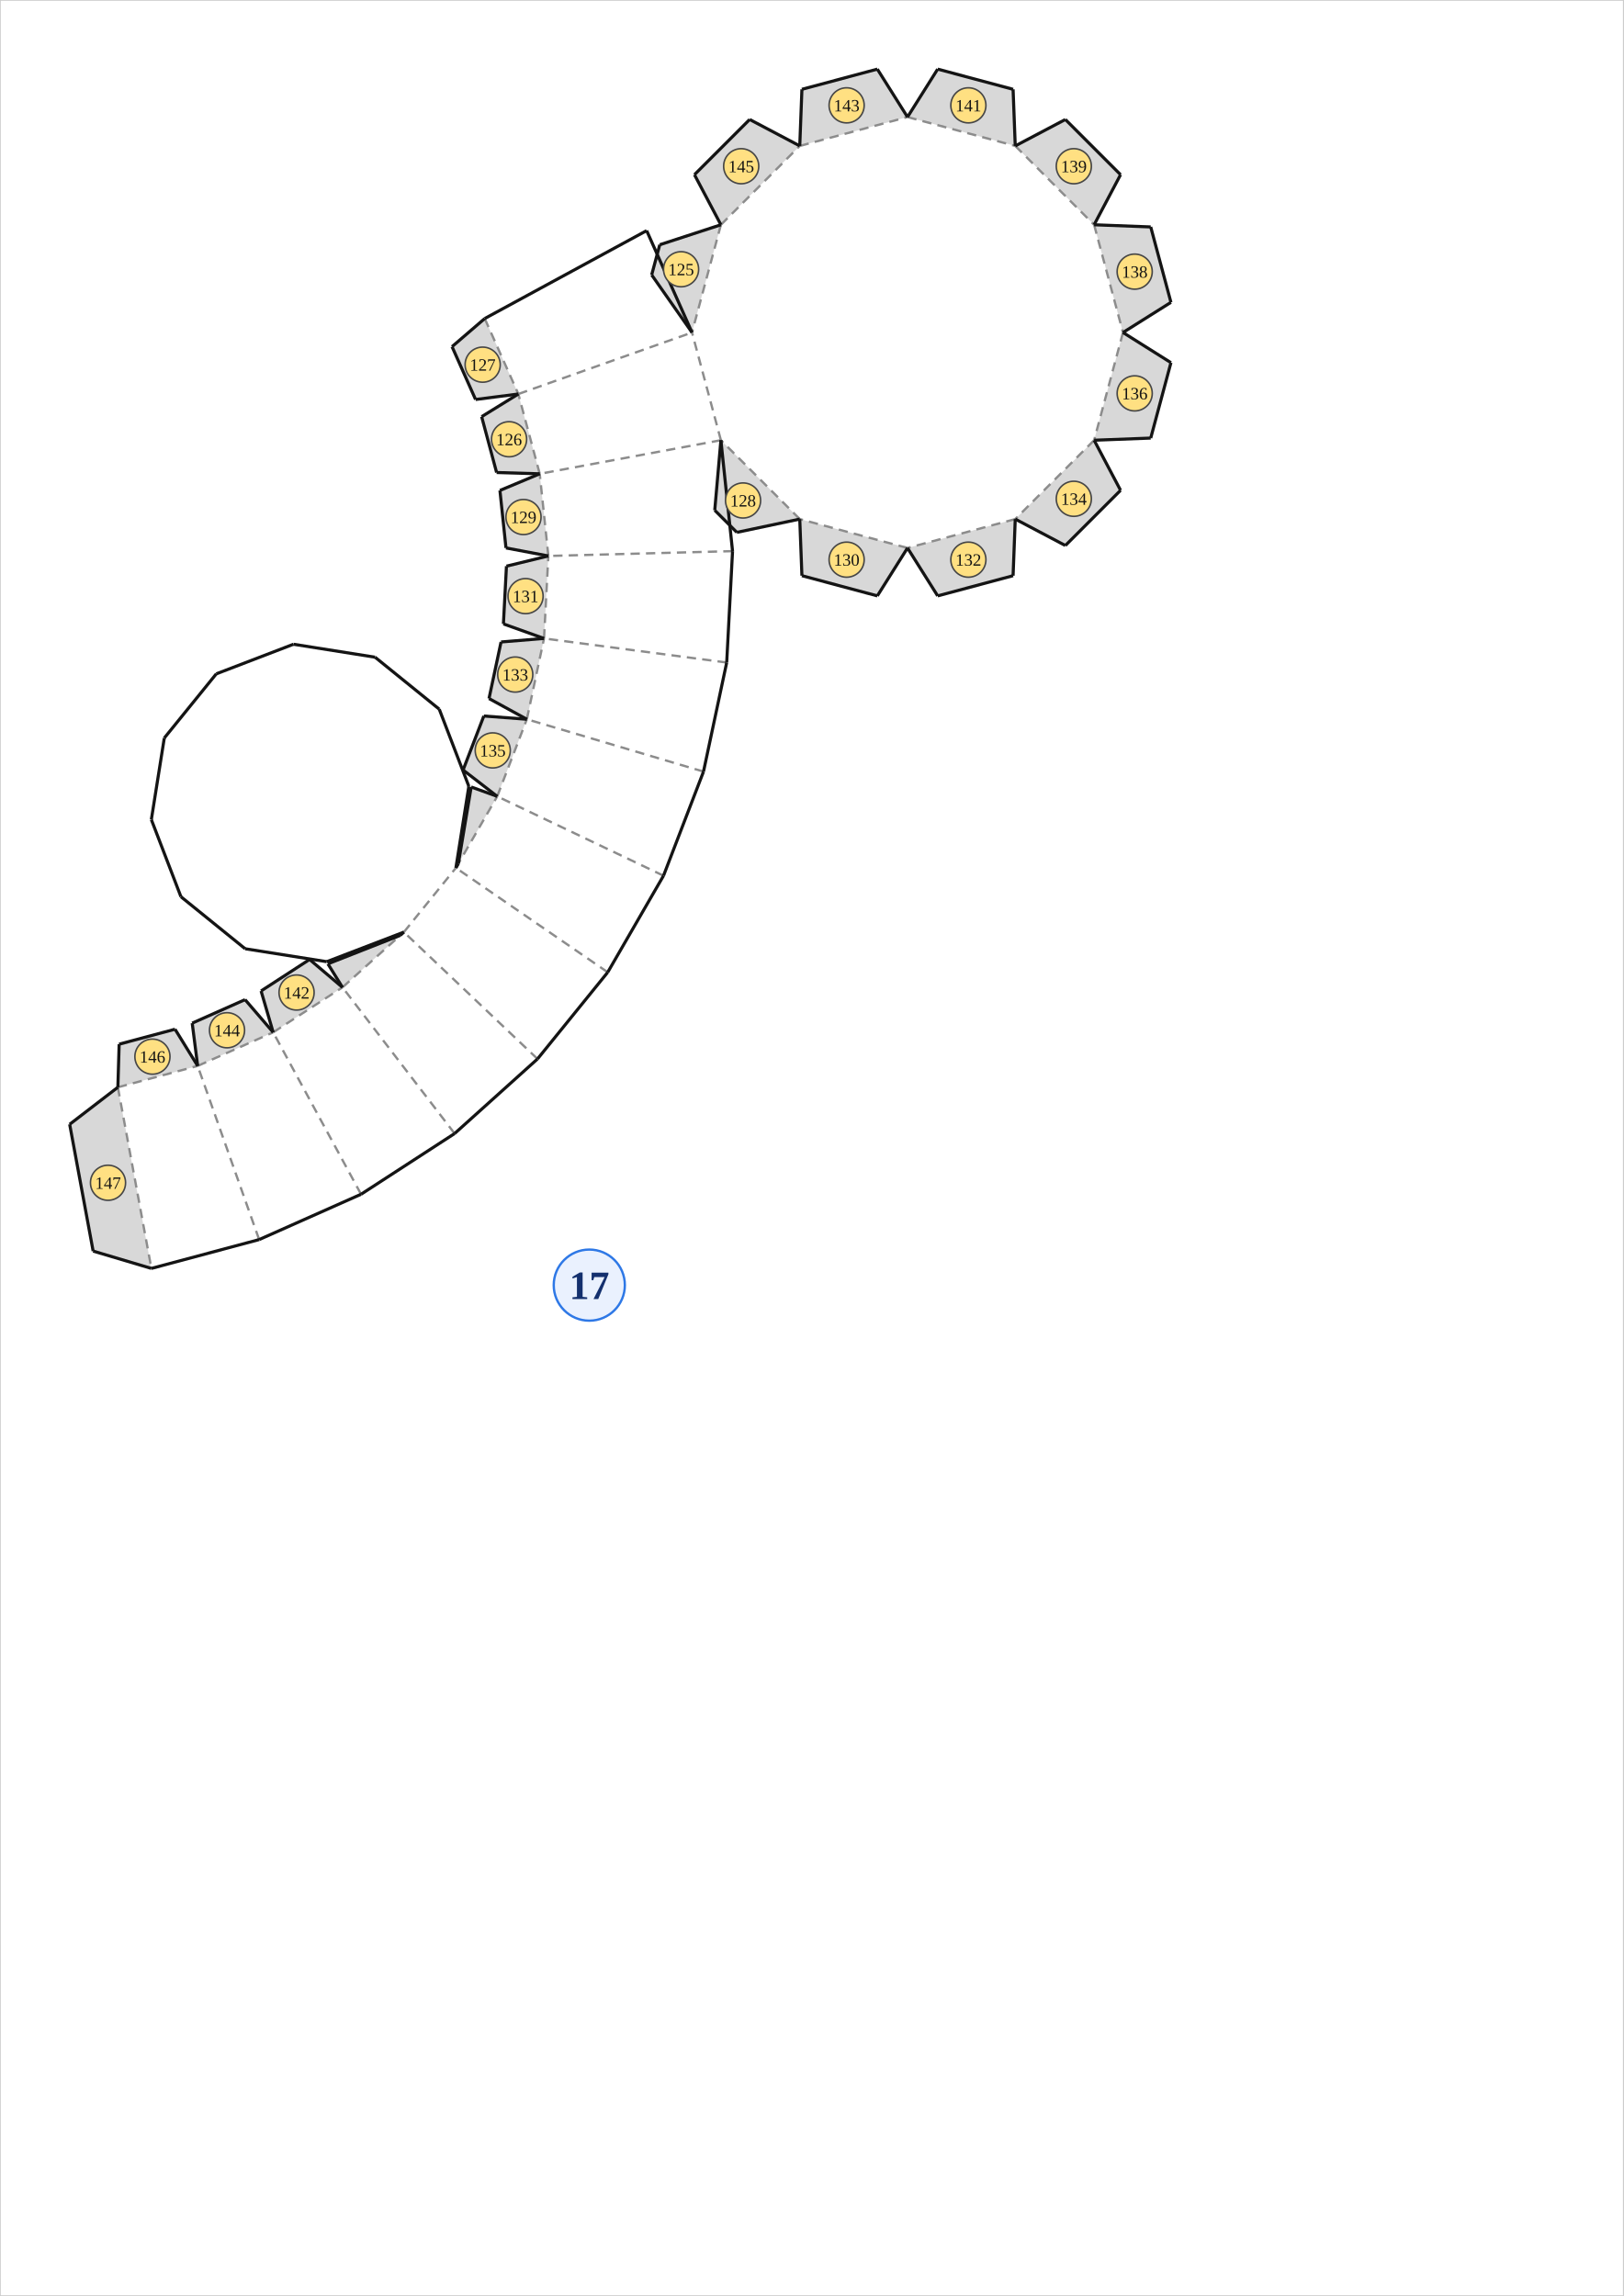
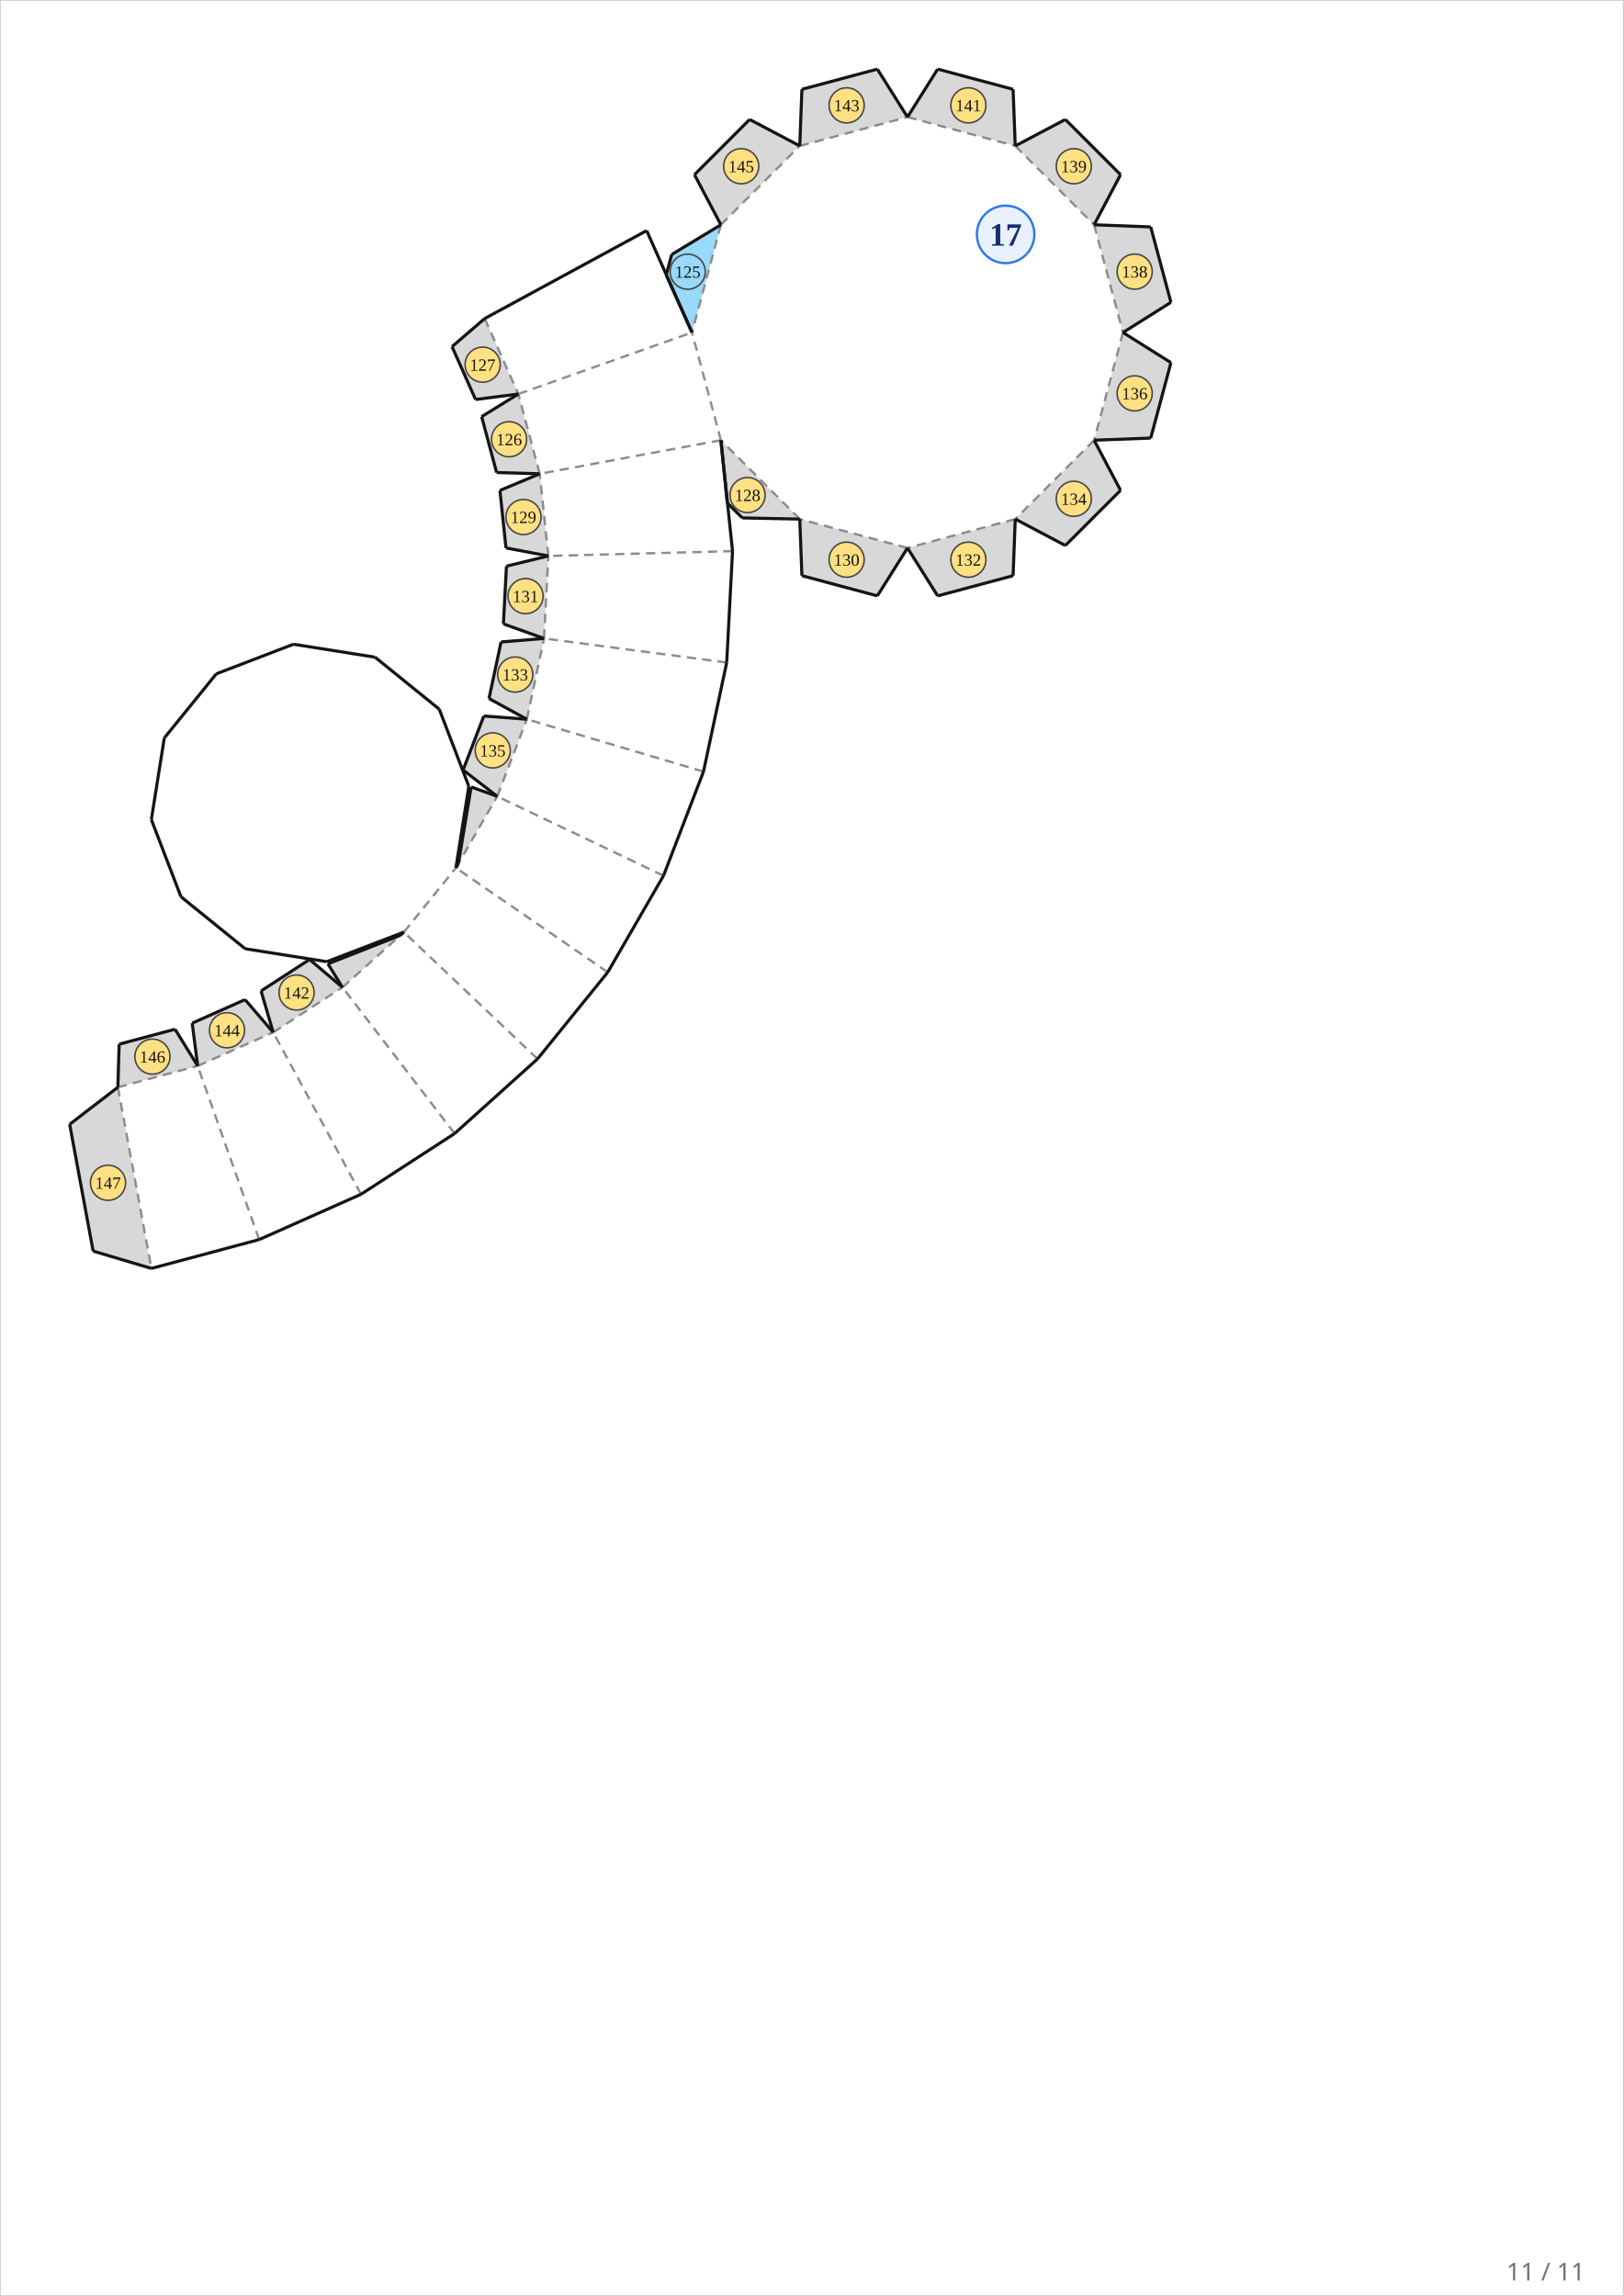
<svg xmlns="http://www.w3.org/2000/svg" width="210.00mm" height="297.00mm" viewBox="0 0 210.00 297.00">
  <rect x="0" y="0" width="210.00" height="297.00" fill="#ffffff" stroke="#cccccc" stroke-width="0.2" />
-   <polygon points="89.502,43.011 84.283,35.561 85.328,31.659 93.236,29.076" fill="rgb(216,216,216)" />
+   <polygon points="89.502,43.011 86.164,35.566 86.872,32.924 93.236,29.076" fill="rgb(216,216,216)" />
  <polygon points="67.039,50.966 62.293,53.897 64.229,61.122 69.804,61.288" fill="rgb(216,216,216)" />
  <polygon points="67.039,50.966 61.506,51.675 58.463,44.841 62.692,41.204" fill="rgb(216,216,216)" />
-   <polygon points="93.236,56.945 92.441,66.007 95.297,68.863 103.436,67.146" fill="rgb(216,216,216)" />
+   <polygon points="93.236,56.945 94.067,65.061 96.001,66.996 103.436,67.146" fill="rgb(216,216,216)" />
  <polygon points="69.804,61.288 64.658,63.44 65.44,70.879 70.921,71.915" fill="rgb(216,216,216)" />
  <polygon points="103.436,67.146 103.715,74.468 113.469,77.081 117.371,70.88" fill="rgb(216,216,216)" />
  <polygon points="70.921,71.915 65.501,73.236 65.109,80.706 70.361,82.587" fill="rgb(216,216,216)" />
  <polygon points="117.371,70.88 121.273,77.081 131.027,74.468 131.306,67.146" fill="rgb(216,216,216)" />
  <polygon points="70.361,82.587 64.802,83.043 63.246,90.36 68.138,93.039" fill="rgb(216,216,216)" />
  <polygon points="131.306,67.146 137.786,70.566 144.926,63.425 141.507,56.945" fill="rgb(216,216,216)" />
  <polygon points="68.138,93.039 62.576,92.62 59.894,99.603 64.308,103.015" fill="rgb(216,216,216)" />
  <polygon points="141.507,56.945 148.828,56.667 151.442,46.912 145.24,43.011" fill="rgb(216,216,216)" />
  <polygon points="64.308,103.015 60.94,101.801 59.28,111.72 58.963,112.268" fill="rgb(216,216,216)" />
  <polygon points="145.24,43.011 151.442,39.109 148.828,29.355 141.507,29.076" fill="rgb(216,216,216)" />
  <polygon points="141.507,29.076 144.926,22.596 137.786,15.456 131.306,18.875" fill="rgb(216,216,216)" />
  <polygon points="52.236,120.572 51.766,120.995 42.408,124.678 44.294,127.72" fill="rgb(216,216,216)" />
  <polygon points="131.306,18.875 131.027,11.554 121.273,8.94 117.371,15.141" fill="rgb(216,216,216)" />
  <polygon points="44.294,127.72 40.04,124.111 33.766,128.184 35.33,133.538" fill="rgb(216,216,216)" />
  <polygon points="117.371,15.141 113.469,8.94 103.715,11.553 103.436,18.875" fill="rgb(216,216,216)" />
  <polygon points="35.33,133.538 31.694,129.308 24.859,132.349 25.567,137.882" fill="rgb(216,216,216)" />
  <polygon points="103.436,18.875 96.957,15.455 89.816,22.596 93.236,29.076" fill="rgb(216,216,216)" />
  <polygon points="25.567,137.882 22.637,133.135 15.411,135.069 15.244,140.644" fill="rgb(216,216,216)" />
  <polygon points="19.579,164.077 12.045,161.835 9.011,145.433 15.244,140.644" fill="rgb(216,216,216)" />
+   <polygon points="89.502,43.011 86.164,35.566 86.872,32.924 93.236,29.076" fill="#99d9fa" />
  <line x1="67.039" y1="50.966" x2="89.502" y2="43.011" stroke="#8c8c8c" stroke-width="0.3" stroke-dasharray="1.2,0.8" />
  <line x1="93.236" y1="56.945" x2="89.502" y2="43.011" stroke="#8c8c8c" stroke-width="0.3" stroke-dasharray="1.2,0.8" />
  <line x1="93.236" y1="56.945" x2="69.805" y2="61.288" stroke="#8c8c8c" stroke-width="0.3" stroke-dasharray="1.2,0.8" />
  <line x1="94.743" y1="71.293" x2="70.921" y2="71.915" stroke="#8c8c8c" stroke-width="0.3" stroke-dasharray="1.2,0.8" />
  <line x1="93.987" y1="85.699" x2="70.361" y2="82.587" stroke="#8c8c8c" stroke-width="0.3" stroke-dasharray="1.2,0.8" />
  <line x1="90.987" y1="99.81" x2="68.138" y2="93.039" stroke="#8c8c8c" stroke-width="0.3" stroke-dasharray="1.2,0.8" />
  <line x1="85.815" y1="113.277" x2="64.308" y2="103.015" stroke="#8c8c8c" stroke-width="0.3" stroke-dasharray="1.2,0.8" />
  <line x1="78.6" y1="125.769" x2="58.963" y2="112.268" stroke="#8c8c8c" stroke-width="0.3" stroke-dasharray="1.2,0.8" />
  <line x1="52.236" y1="120.572" x2="58.963" y2="112.268" stroke="#8c8c8c" stroke-width="0.3" stroke-dasharray="1.2,0.8" />
  <line x1="69.519" y1="136.979" x2="52.236" y2="120.572" stroke="#8c8c8c" stroke-width="0.3" stroke-dasharray="1.2,0.8" />
  <line x1="58.796" y1="146.63" x2="44.294" y2="127.72" stroke="#8c8c8c" stroke-width="0.3" stroke-dasharray="1.2,0.8" />
  <line x1="46.695" y1="154.483" x2="35.33" y2="133.538" stroke="#8c8c8c" stroke-width="0.3" stroke-dasharray="1.2,0.8" />
  <line x1="33.515" y1="160.347" x2="25.567" y2="137.882" stroke="#8c8c8c" stroke-width="0.3" stroke-dasharray="1.2,0.8" />
  <line x1="93.236" y1="29.076" x2="89.502" y2="43.011" stroke="#8c8c8c" stroke-width="0.3" stroke-dasharray="1.2,0.8" />
  <line x1="69.804" y1="61.288" x2="67.039" y2="50.966" stroke="#8c8c8c" stroke-width="0.3" stroke-dasharray="1.2,0.8" />
  <line x1="62.692" y1="41.204" x2="67.039" y2="50.966" stroke="#8c8c8c" stroke-width="0.3" stroke-dasharray="1.2,0.8" />
  <line x1="103.436" y1="67.146" x2="93.236" y2="56.945" stroke="#8c8c8c" stroke-width="0.3" stroke-dasharray="1.2,0.8" />
  <line x1="70.921" y1="71.915" x2="69.804" y2="61.288" stroke="#8c8c8c" stroke-width="0.3" stroke-dasharray="1.2,0.8" />
  <line x1="117.371" y1="70.88" x2="103.436" y2="67.146" stroke="#8c8c8c" stroke-width="0.3" stroke-dasharray="1.2,0.8" />
  <line x1="70.361" y1="82.587" x2="70.921" y2="71.915" stroke="#8c8c8c" stroke-width="0.3" stroke-dasharray="1.2,0.8" />
  <line x1="131.306" y1="67.146" x2="117.371" y2="70.88" stroke="#8c8c8c" stroke-width="0.3" stroke-dasharray="1.2,0.8" />
  <line x1="68.138" y1="93.039" x2="70.361" y2="82.587" stroke="#8c8c8c" stroke-width="0.3" stroke-dasharray="1.2,0.8" />
  <line x1="141.507" y1="56.945" x2="131.306" y2="67.146" stroke="#8c8c8c" stroke-width="0.3" stroke-dasharray="1.2,0.8" />
  <line x1="64.308" y1="103.015" x2="68.138" y2="93.039" stroke="#8c8c8c" stroke-width="0.3" stroke-dasharray="1.2,0.8" />
  <line x1="145.24" y1="43.011" x2="141.507" y2="56.945" stroke="#8c8c8c" stroke-width="0.3" stroke-dasharray="1.2,0.8" />
  <line x1="58.963" y1="112.268" x2="64.308" y2="103.015" stroke="#8c8c8c" stroke-width="0.3" stroke-dasharray="1.2,0.8" />
  <line x1="141.507" y1="29.076" x2="145.24" y2="43.011" stroke="#8c8c8c" stroke-width="0.3" stroke-dasharray="1.2,0.8" />
  <line x1="131.306" y1="18.875" x2="141.507" y2="29.076" stroke="#8c8c8c" stroke-width="0.3" stroke-dasharray="1.2,0.8" />
  <line x1="44.294" y1="127.72" x2="52.236" y2="120.572" stroke="#8c8c8c" stroke-width="0.3" stroke-dasharray="1.2,0.8" />
  <line x1="117.371" y1="15.141" x2="131.306" y2="18.875" stroke="#8c8c8c" stroke-width="0.3" stroke-dasharray="1.2,0.8" />
  <line x1="35.33" y1="133.538" x2="44.294" y2="127.72" stroke="#8c8c8c" stroke-width="0.3" stroke-dasharray="1.2,0.8" />
  <line x1="103.436" y1="18.875" x2="117.371" y2="15.141" stroke="#8c8c8c" stroke-width="0.3" stroke-dasharray="1.2,0.8" />
  <line x1="25.567" y1="137.882" x2="35.33" y2="133.538" stroke="#8c8c8c" stroke-width="0.3" stroke-dasharray="1.2,0.8" />
  <line x1="93.236" y1="29.076" x2="103.436" y2="18.875" stroke="#8c8c8c" stroke-width="0.3" stroke-dasharray="1.2,0.8" />
  <line x1="15.244" y1="140.644" x2="25.567" y2="137.882" stroke="#8c8c8c" stroke-width="0.3" stroke-dasharray="1.2,0.8" />
  <line x1="15.244" y1="140.644" x2="19.579" y2="164.077" stroke="#8c8c8c" stroke-width="0.3" stroke-dasharray="1.2,0.8" />
  <line x1="83.634" y1="29.832" x2="89.502" y2="43.011" stroke="#141414" stroke-width="0.4" />
  <line x1="21.248" y1="95.468" x2="27.974" y2="87.165" stroke="#141414" stroke-width="0.4" />
  <line x1="19.574" y1="106.022" x2="21.248" y2="95.468" stroke="#141414" stroke-width="0.4" />
  <line x1="93.236" y1="56.945" x2="94.743" y2="71.293" stroke="#141414" stroke-width="0.4" />
  <line x1="27.974" y1="87.165" x2="37.952" y2="83.337" stroke="#141414" stroke-width="0.4" />
  <line x1="94.743" y1="71.293" x2="93.987" y2="85.699" stroke="#141414" stroke-width="0.4" />
  <line x1="37.952" y1="83.337" x2="48.506" y2="85.011" stroke="#141414" stroke-width="0.4" />
  <line x1="93.987" y1="85.699" x2="90.987" y2="99.81" stroke="#141414" stroke-width="0.4" />
  <line x1="48.506" y1="85.011" x2="56.809" y2="91.737" stroke="#141414" stroke-width="0.4" />
  <line x1="90.987" y1="99.81" x2="85.815" y2="113.277" stroke="#141414" stroke-width="0.4" />
  <line x1="56.809" y1="91.737" x2="60.637" y2="101.714" stroke="#141414" stroke-width="0.4" />
  <line x1="85.815" y1="113.277" x2="78.6" y2="125.769" stroke="#141414" stroke-width="0.4" />
  <line x1="60.637" y1="101.714" x2="58.963" y2="112.268" stroke="#141414" stroke-width="0.4" />
  <line x1="78.6" y1="125.769" x2="69.519" y2="136.979" stroke="#141414" stroke-width="0.4" />
  <line x1="69.519" y1="136.979" x2="58.796" y2="146.63" stroke="#141414" stroke-width="0.4" />
  <line x1="52.236" y1="120.572" x2="42.26" y2="124.399" stroke="#141414" stroke-width="0.4" />
  <line x1="58.796" y1="146.63" x2="46.695" y2="154.483" stroke="#141414" stroke-width="0.4" />
  <line x1="42.26" y1="124.399" x2="31.705" y2="122.726" stroke="#141414" stroke-width="0.4" />
  <line x1="46.695" y1="154.483" x2="33.515" y2="160.347" stroke="#141414" stroke-width="0.4" />
  <line x1="31.705" y1="122.726" x2="23.402" y2="115.999" stroke="#141414" stroke-width="0.4" />
  <line x1="33.515" y1="160.347" x2="19.579" y2="164.077" stroke="#141414" stroke-width="0.4" />
  <line x1="23.402" y1="115.999" x2="19.574" y2="106.022" stroke="#141414" stroke-width="0.4" />
  <line x1="62.692" y1="41.203" x2="83.634" y2="29.832" stroke="#141414" stroke-width="0.4" />
-   <line x1="89.502" y1="43.011" x2="84.283" y2="35.561" stroke="#141414" stroke-width="0.4" />
-   <line x1="84.283" y1="35.561" x2="85.328" y2="31.659" stroke="#141414" stroke-width="0.4" />
-   <line x1="85.328" y1="31.659" x2="93.236" y2="29.076" stroke="#141414" stroke-width="0.4" />
+   <line x1="89.502" y1="43.011" x2="86.164" y2="35.566" stroke="#141414" stroke-width="0.4" />
+   <line x1="86.164" y1="35.566" x2="86.872" y2="32.924" stroke="#141414" stroke-width="0.4" />
+   <line x1="86.872" y1="32.924" x2="93.236" y2="29.076" stroke="#141414" stroke-width="0.4" />
  <line x1="67.039" y1="50.966" x2="62.293" y2="53.897" stroke="#141414" stroke-width="0.4" />
  <line x1="62.293" y1="53.897" x2="64.229" y2="61.122" stroke="#141414" stroke-width="0.4" />
  <line x1="64.229" y1="61.122" x2="69.804" y2="61.288" stroke="#141414" stroke-width="0.4" />
  <line x1="67.039" y1="50.966" x2="61.506" y2="51.675" stroke="#141414" stroke-width="0.4" />
  <line x1="61.506" y1="51.675" x2="58.463" y2="44.841" stroke="#141414" stroke-width="0.4" />
  <line x1="58.463" y1="44.841" x2="62.692" y2="41.204" stroke="#141414" stroke-width="0.4" />
-   <line x1="93.236" y1="56.945" x2="92.441" y2="66.007" stroke="#141414" stroke-width="0.4" />
-   <line x1="92.441" y1="66.007" x2="95.297" y2="68.863" stroke="#141414" stroke-width="0.4" />
-   <line x1="95.297" y1="68.863" x2="103.436" y2="67.146" stroke="#141414" stroke-width="0.4" />
+   <line x1="93.236" y1="56.945" x2="94.067" y2="65.061" stroke="#141414" stroke-width="0.4" />
+   <line x1="94.067" y1="65.061" x2="96.001" y2="66.996" stroke="#141414" stroke-width="0.4" />
+   <line x1="96.001" y1="66.996" x2="103.436" y2="67.146" stroke="#141414" stroke-width="0.4" />
  <line x1="69.804" y1="61.288" x2="64.658" y2="63.44" stroke="#141414" stroke-width="0.4" />
  <line x1="64.658" y1="63.44" x2="65.44" y2="70.879" stroke="#141414" stroke-width="0.4" />
  <line x1="65.44" y1="70.879" x2="70.921" y2="71.915" stroke="#141414" stroke-width="0.4" />
  <line x1="103.436" y1="67.146" x2="103.715" y2="74.468" stroke="#141414" stroke-width="0.4" />
  <line x1="103.715" y1="74.468" x2="113.469" y2="77.081" stroke="#141414" stroke-width="0.4" />
  <line x1="113.469" y1="77.081" x2="117.371" y2="70.88" stroke="#141414" stroke-width="0.4" />
  <line x1="70.921" y1="71.915" x2="65.501" y2="73.236" stroke="#141414" stroke-width="0.4" />
  <line x1="65.501" y1="73.236" x2="65.109" y2="80.706" stroke="#141414" stroke-width="0.4" />
  <line x1="65.109" y1="80.706" x2="70.361" y2="82.587" stroke="#141414" stroke-width="0.4" />
  <line x1="117.371" y1="70.88" x2="121.273" y2="77.081" stroke="#141414" stroke-width="0.4" />
  <line x1="121.273" y1="77.081" x2="131.027" y2="74.468" stroke="#141414" stroke-width="0.4" />
  <line x1="131.027" y1="74.468" x2="131.306" y2="67.146" stroke="#141414" stroke-width="0.4" />
  <line x1="70.361" y1="82.587" x2="64.802" y2="83.043" stroke="#141414" stroke-width="0.4" />
  <line x1="64.802" y1="83.043" x2="63.246" y2="90.36" stroke="#141414" stroke-width="0.4" />
  <line x1="63.246" y1="90.36" x2="68.138" y2="93.039" stroke="#141414" stroke-width="0.4" />
  <line x1="131.306" y1="67.146" x2="137.786" y2="70.566" stroke="#141414" stroke-width="0.4" />
  <line x1="137.786" y1="70.566" x2="144.926" y2="63.425" stroke="#141414" stroke-width="0.4" />
  <line x1="144.926" y1="63.425" x2="141.507" y2="56.945" stroke="#141414" stroke-width="0.4" />
  <line x1="68.138" y1="93.039" x2="62.576" y2="92.62" stroke="#141414" stroke-width="0.4" />
  <line x1="62.576" y1="92.62" x2="59.894" y2="99.603" stroke="#141414" stroke-width="0.4" />
  <line x1="59.894" y1="99.603" x2="64.308" y2="103.015" stroke="#141414" stroke-width="0.4" />
  <line x1="141.507" y1="56.945" x2="148.828" y2="56.667" stroke="#141414" stroke-width="0.4" />
  <line x1="148.828" y1="56.667" x2="151.442" y2="46.912" stroke="#141414" stroke-width="0.4" />
  <line x1="151.442" y1="46.912" x2="145.24" y2="43.011" stroke="#141414" stroke-width="0.4" />
  <line x1="64.308" y1="103.015" x2="60.94" y2="101.801" stroke="#141414" stroke-width="0.4" />
  <line x1="60.94" y1="101.801" x2="59.28" y2="111.72" stroke="#141414" stroke-width="0.4" />
  <line x1="59.28" y1="111.72" x2="58.963" y2="112.268" stroke="#141414" stroke-width="0.4" />
  <line x1="145.24" y1="43.011" x2="151.442" y2="39.109" stroke="#141414" stroke-width="0.4" />
  <line x1="151.442" y1="39.109" x2="148.828" y2="29.355" stroke="#141414" stroke-width="0.4" />
  <line x1="148.828" y1="29.355" x2="141.507" y2="29.076" stroke="#141414" stroke-width="0.4" />
  <line x1="141.507" y1="29.076" x2="144.926" y2="22.596" stroke="#141414" stroke-width="0.4" />
  <line x1="144.926" y1="22.596" x2="137.786" y2="15.456" stroke="#141414" stroke-width="0.4" />
  <line x1="137.786" y1="15.456" x2="131.306" y2="18.875" stroke="#141414" stroke-width="0.4" />
  <line x1="52.236" y1="120.572" x2="51.766" y2="120.995" stroke="#141414" stroke-width="0.4" />
  <line x1="51.766" y1="120.995" x2="42.408" y2="124.678" stroke="#141414" stroke-width="0.4" />
  <line x1="42.408" y1="124.678" x2="44.294" y2="127.72" stroke="#141414" stroke-width="0.4" />
  <line x1="131.306" y1="18.875" x2="131.027" y2="11.554" stroke="#141414" stroke-width="0.4" />
  <line x1="131.027" y1="11.554" x2="121.273" y2="8.94" stroke="#141414" stroke-width="0.4" />
  <line x1="121.273" y1="8.94" x2="117.371" y2="15.141" stroke="#141414" stroke-width="0.4" />
  <line x1="44.294" y1="127.72" x2="40.04" y2="124.111" stroke="#141414" stroke-width="0.4" />
  <line x1="40.04" y1="124.111" x2="33.766" y2="128.184" stroke="#141414" stroke-width="0.4" />
  <line x1="33.766" y1="128.184" x2="35.33" y2="133.538" stroke="#141414" stroke-width="0.4" />
  <line x1="117.371" y1="15.141" x2="113.469" y2="8.94" stroke="#141414" stroke-width="0.4" />
  <line x1="113.469" y1="8.94" x2="103.715" y2="11.553" stroke="#141414" stroke-width="0.4" />
  <line x1="103.715" y1="11.553" x2="103.436" y2="18.875" stroke="#141414" stroke-width="0.4" />
  <line x1="35.33" y1="133.538" x2="31.694" y2="129.308" stroke="#141414" stroke-width="0.4" />
  <line x1="31.694" y1="129.308" x2="24.859" y2="132.349" stroke="#141414" stroke-width="0.4" />
  <line x1="24.859" y1="132.349" x2="25.567" y2="137.882" stroke="#141414" stroke-width="0.4" />
  <line x1="103.436" y1="18.875" x2="96.957" y2="15.455" stroke="#141414" stroke-width="0.4" />
  <line x1="96.957" y1="15.455" x2="89.816" y2="22.596" stroke="#141414" stroke-width="0.4" />
  <line x1="89.816" y1="22.596" x2="93.236" y2="29.076" stroke="#141414" stroke-width="0.4" />
  <line x1="25.567" y1="137.882" x2="22.637" y2="133.135" stroke="#141414" stroke-width="0.4" />
  <line x1="22.637" y1="133.135" x2="15.411" y2="135.069" stroke="#141414" stroke-width="0.4" />
  <line x1="15.411" y1="135.069" x2="15.244" y2="140.644" stroke="#141414" stroke-width="0.4" />
  <line x1="19.579" y1="164.077" x2="12.045" y2="161.835" stroke="#141414" stroke-width="0.4" />
  <line x1="12.045" y1="161.835" x2="9.011" y2="145.433" stroke="#141414" stroke-width="0.4" />
  <line x1="9.011" y1="145.433" x2="15.244" y2="140.644" stroke="#141414" stroke-width="0.4" />
-   <circle cx="88.087" cy="34.827" r="2.27" fill="#ffe082" stroke="#464646" stroke-width="0.2" />
-   <text x="88.087" y="35.61" font-size="2.23" text-anchor="middle" fill="#141414">125</text>
+   <circle cx="88.943" cy="35.144" r="2.27" fill="#99d9fa" stroke="#464646" stroke-width="0.2" />
+   <text x="88.943" y="35.92" font-size="2.22" text-anchor="middle" fill="#141414">125</text>
  <circle cx="65.841" cy="56.818" r="2.27" fill="#ffe082" stroke="#464646" stroke-width="0.2" />
-   <text x="65.841" y="57.60" font-size="2.23" text-anchor="middle" fill="#141414">126</text>
+   <text x="65.841" y="57.60" font-size="2.22" text-anchor="middle" fill="#141414">126</text>
  <circle cx="62.425" cy="47.171" r="2.27" fill="#ffe082" stroke="#464646" stroke-width="0.2" />
-   <text x="62.425" y="47.95" font-size="2.23" text-anchor="middle" fill="#141414">127</text>
-   <circle cx="96.102" cy="64.74" r="2.27" fill="#ffe082" stroke="#464646" stroke-width="0.2" />
-   <text x="96.102" y="65.52" font-size="2.23" text-anchor="middle" fill="#141414">128</text>
+   <text x="62.425" y="47.95" font-size="2.22" text-anchor="middle" fill="#141414">127</text>
+   <circle cx="96.685" cy="64.037" r="2.27" fill="#ffe082" stroke="#464646" stroke-width="0.2" />
+   <text x="96.685" y="64.81" font-size="2.22" text-anchor="middle" fill="#141414">128</text>
  <circle cx="67.706" cy="66.881" r="2.27" fill="#ffe082" stroke="#464646" stroke-width="0.2" />
-   <text x="67.706" y="67.66" font-size="2.23" text-anchor="middle" fill="#141414">129</text>
+   <text x="67.706" y="67.66" font-size="2.22" text-anchor="middle" fill="#141414">129</text>
  <circle cx="109.498" cy="72.394" r="2.27" fill="#ffe082" stroke="#464646" stroke-width="0.2" />
-   <text x="109.498" y="73.17" font-size="2.23" text-anchor="middle" fill="#141414">130</text>
+   <text x="109.498" y="73.17" font-size="2.22" text-anchor="middle" fill="#141414">130</text>
  <circle cx="67.973" cy="77.111" r="2.27" fill="#ffe082" stroke="#464646" stroke-width="0.2" />
-   <text x="67.973" y="77.89" font-size="2.23" text-anchor="middle" fill="#141414">131</text>
+   <text x="67.973" y="77.89" font-size="2.22" text-anchor="middle" fill="#141414">131</text>
  <circle cx="125.244" cy="72.394" r="2.27" fill="#ffe082" stroke="#464646" stroke-width="0.2" />
-   <text x="125.244" y="73.17" font-size="2.23" text-anchor="middle" fill="#141414">132</text>
+   <text x="125.244" y="73.17" font-size="2.22" text-anchor="middle" fill="#141414">132</text>
  <circle cx="66.637" cy="87.257" r="2.27" fill="#ffe082" stroke="#464646" stroke-width="0.2" />
-   <text x="66.637" y="88.04" font-size="2.23" text-anchor="middle" fill="#141414">133</text>
+   <text x="66.637" y="88.03" font-size="2.22" text-anchor="middle" fill="#141414">133</text>
  <circle cx="138.881" cy="64.521" r="2.27" fill="#ffe082" stroke="#464646" stroke-width="0.2" />
-   <text x="138.881" y="65.30" font-size="2.23" text-anchor="middle" fill="#141414">134</text>
+   <text x="138.881" y="65.30" font-size="2.22" text-anchor="middle" fill="#141414">134</text>
  <circle cx="63.729" cy="97.069" r="2.27" fill="#ffe082" stroke="#464646" stroke-width="0.2" />
-   <text x="63.729" y="97.85" font-size="2.23" text-anchor="middle" fill="#141414">135</text>
+   <text x="63.729" y="97.85" font-size="2.22" text-anchor="middle" fill="#141414">135</text>
  <circle cx="146.754" cy="50.884" r="2.27" fill="#ffe082" stroke="#464646" stroke-width="0.2" />
-   <text x="146.754" y="51.66" font-size="2.23" text-anchor="middle" fill="#141414">136</text>
+   <text x="146.754" y="51.66" font-size="2.22" text-anchor="middle" fill="#141414">136</text>
  <circle cx="146.754" cy="35.137" r="2.27" fill="#ffe082" stroke="#464646" stroke-width="0.2" />
-   <text x="146.754" y="35.92" font-size="2.23" text-anchor="middle" fill="#141414">138</text>
+   <text x="146.754" y="35.91" font-size="2.22" text-anchor="middle" fill="#141414">138</text>
  <circle cx="138.881" cy="21.501" r="2.27" fill="#ffe082" stroke="#464646" stroke-width="0.2" />
-   <text x="138.881" y="22.28" font-size="2.23" text-anchor="middle" fill="#141414">139</text>
+   <text x="138.881" y="22.28" font-size="2.22" text-anchor="middle" fill="#141414">139</text>
  <circle cx="125.244" cy="13.627" r="2.27" fill="#ffe082" stroke="#464646" stroke-width="0.2" />
-   <text x="125.244" y="14.41" font-size="2.23" text-anchor="middle" fill="#141414">141</text>
+   <text x="125.244" y="14.40" font-size="2.22" text-anchor="middle" fill="#141414">141</text>
  <circle cx="38.357" cy="128.388" r="2.27" fill="#ffe082" stroke="#464646" stroke-width="0.2" />
-   <text x="38.357" y="129.17" font-size="2.23" text-anchor="middle" fill="#141414">142</text>
+   <text x="38.357" y="129.17" font-size="2.22" text-anchor="middle" fill="#141414">142</text>
  <circle cx="109.498" cy="13.627" r="2.27" fill="#ffe082" stroke="#464646" stroke-width="0.2" />
-   <text x="109.498" y="14.41" font-size="2.23" text-anchor="middle" fill="#141414">143</text>
+   <text x="109.498" y="14.40" font-size="2.22" text-anchor="middle" fill="#141414">143</text>
  <circle cx="29.362" cy="133.269" r="2.27" fill="#ffe082" stroke="#464646" stroke-width="0.2" />
-   <text x="29.362" y="134.05" font-size="2.23" text-anchor="middle" fill="#141414">144</text>
+   <text x="29.362" y="134.05" font-size="2.22" text-anchor="middle" fill="#141414">144</text>
  <circle cx="95.861" cy="21.501" r="2.27" fill="#ffe082" stroke="#464646" stroke-width="0.2" />
-   <text x="95.861" y="22.28" font-size="2.23" text-anchor="middle" fill="#141414">145</text>
+   <text x="95.861" y="22.28" font-size="2.22" text-anchor="middle" fill="#141414">145</text>
  <circle cx="19.715" cy="136.682" r="2.27" fill="#ffe082" stroke="#464646" stroke-width="0.2" />
-   <text x="19.715" y="137.46" font-size="2.23" text-anchor="middle" fill="#141414">146</text>
+   <text x="19.715" y="137.46" font-size="2.22" text-anchor="middle" fill="#141414">146</text>
  <circle cx="13.97" cy="152.997" r="2.27" fill="#ffe082" stroke="#464646" stroke-width="0.2" />
-   <text x="13.97" y="153.78" font-size="2.23" text-anchor="middle" fill="#141414">147</text>
-   <circle cx="76.216" cy="166.237" r="4.6" fill="#eaf1fe" stroke="#2e78e6" stroke-width="0.3" />
-   <text x="76.216" y="168.037" font-size="5.2" text-anchor="middle" fill="#14306e" font-weight="bold">17</text>
+   <text x="13.97" y="153.77" font-size="2.22" text-anchor="middle" fill="#141414">147</text>
+   <circle cx="130.061" cy="30.321" r="3.72" fill="#eaf1fe" stroke="#2e78e6" stroke-width="0.3" />
+   <text x="130.061" y="31.78" font-size="4.20" text-anchor="middle" fill="#14306e" font-weight="bold">17</text>
+   <text x="205.0" y="295.0" font-size="3.2" text-anchor="end" fill="#737373" font-family="sans-serif">11 / 11</text>
</svg>
